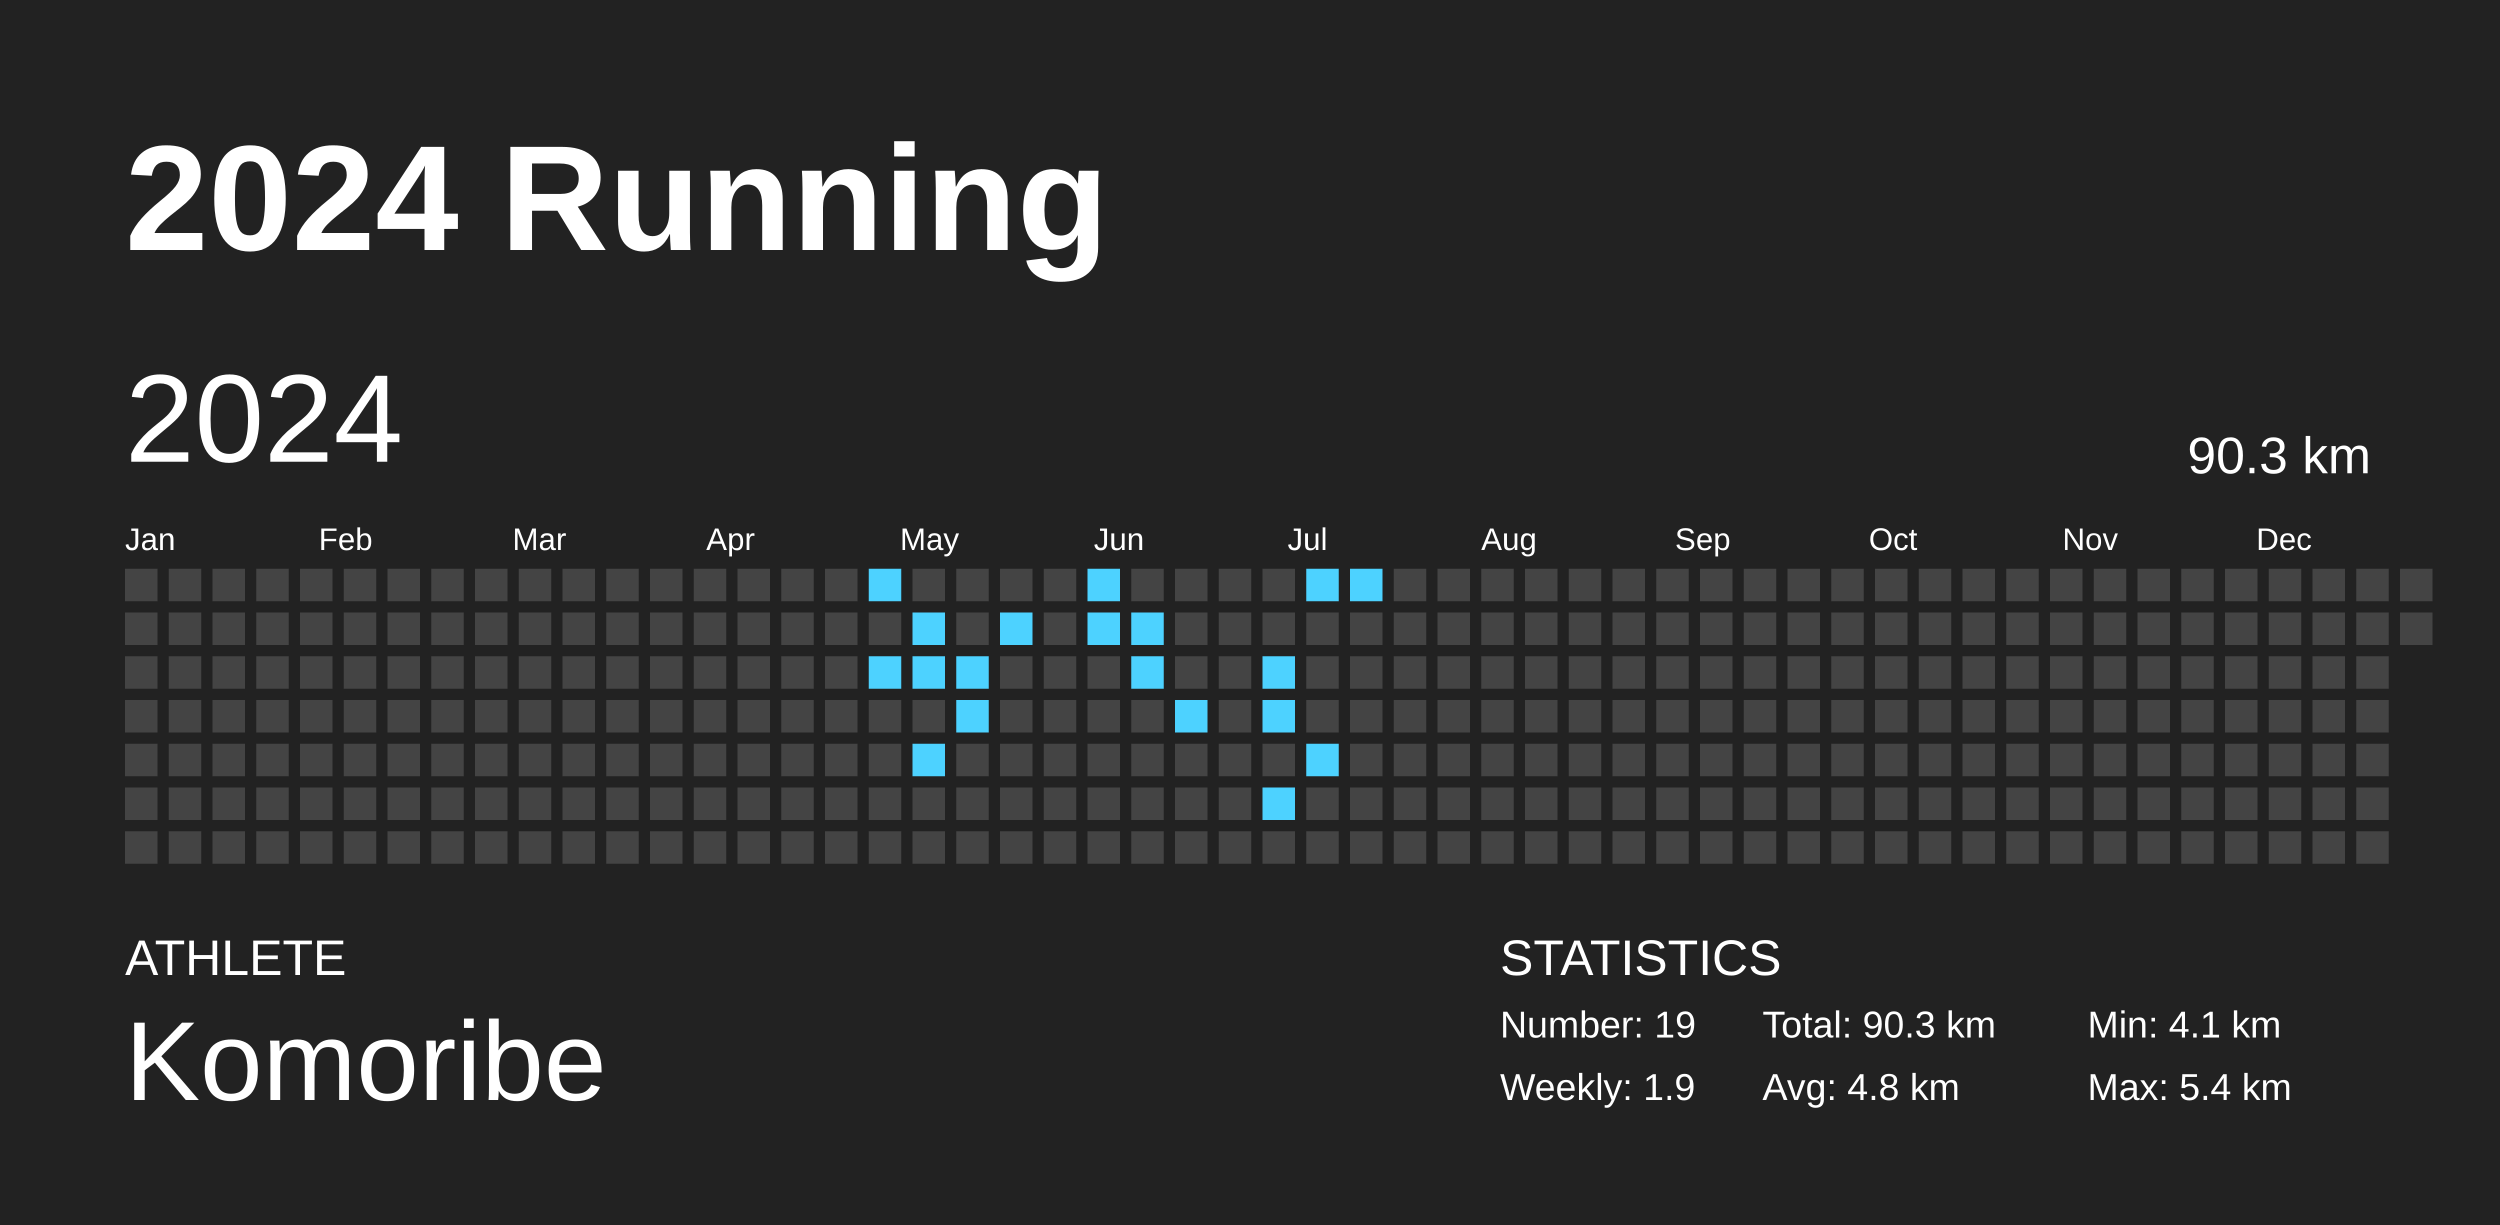
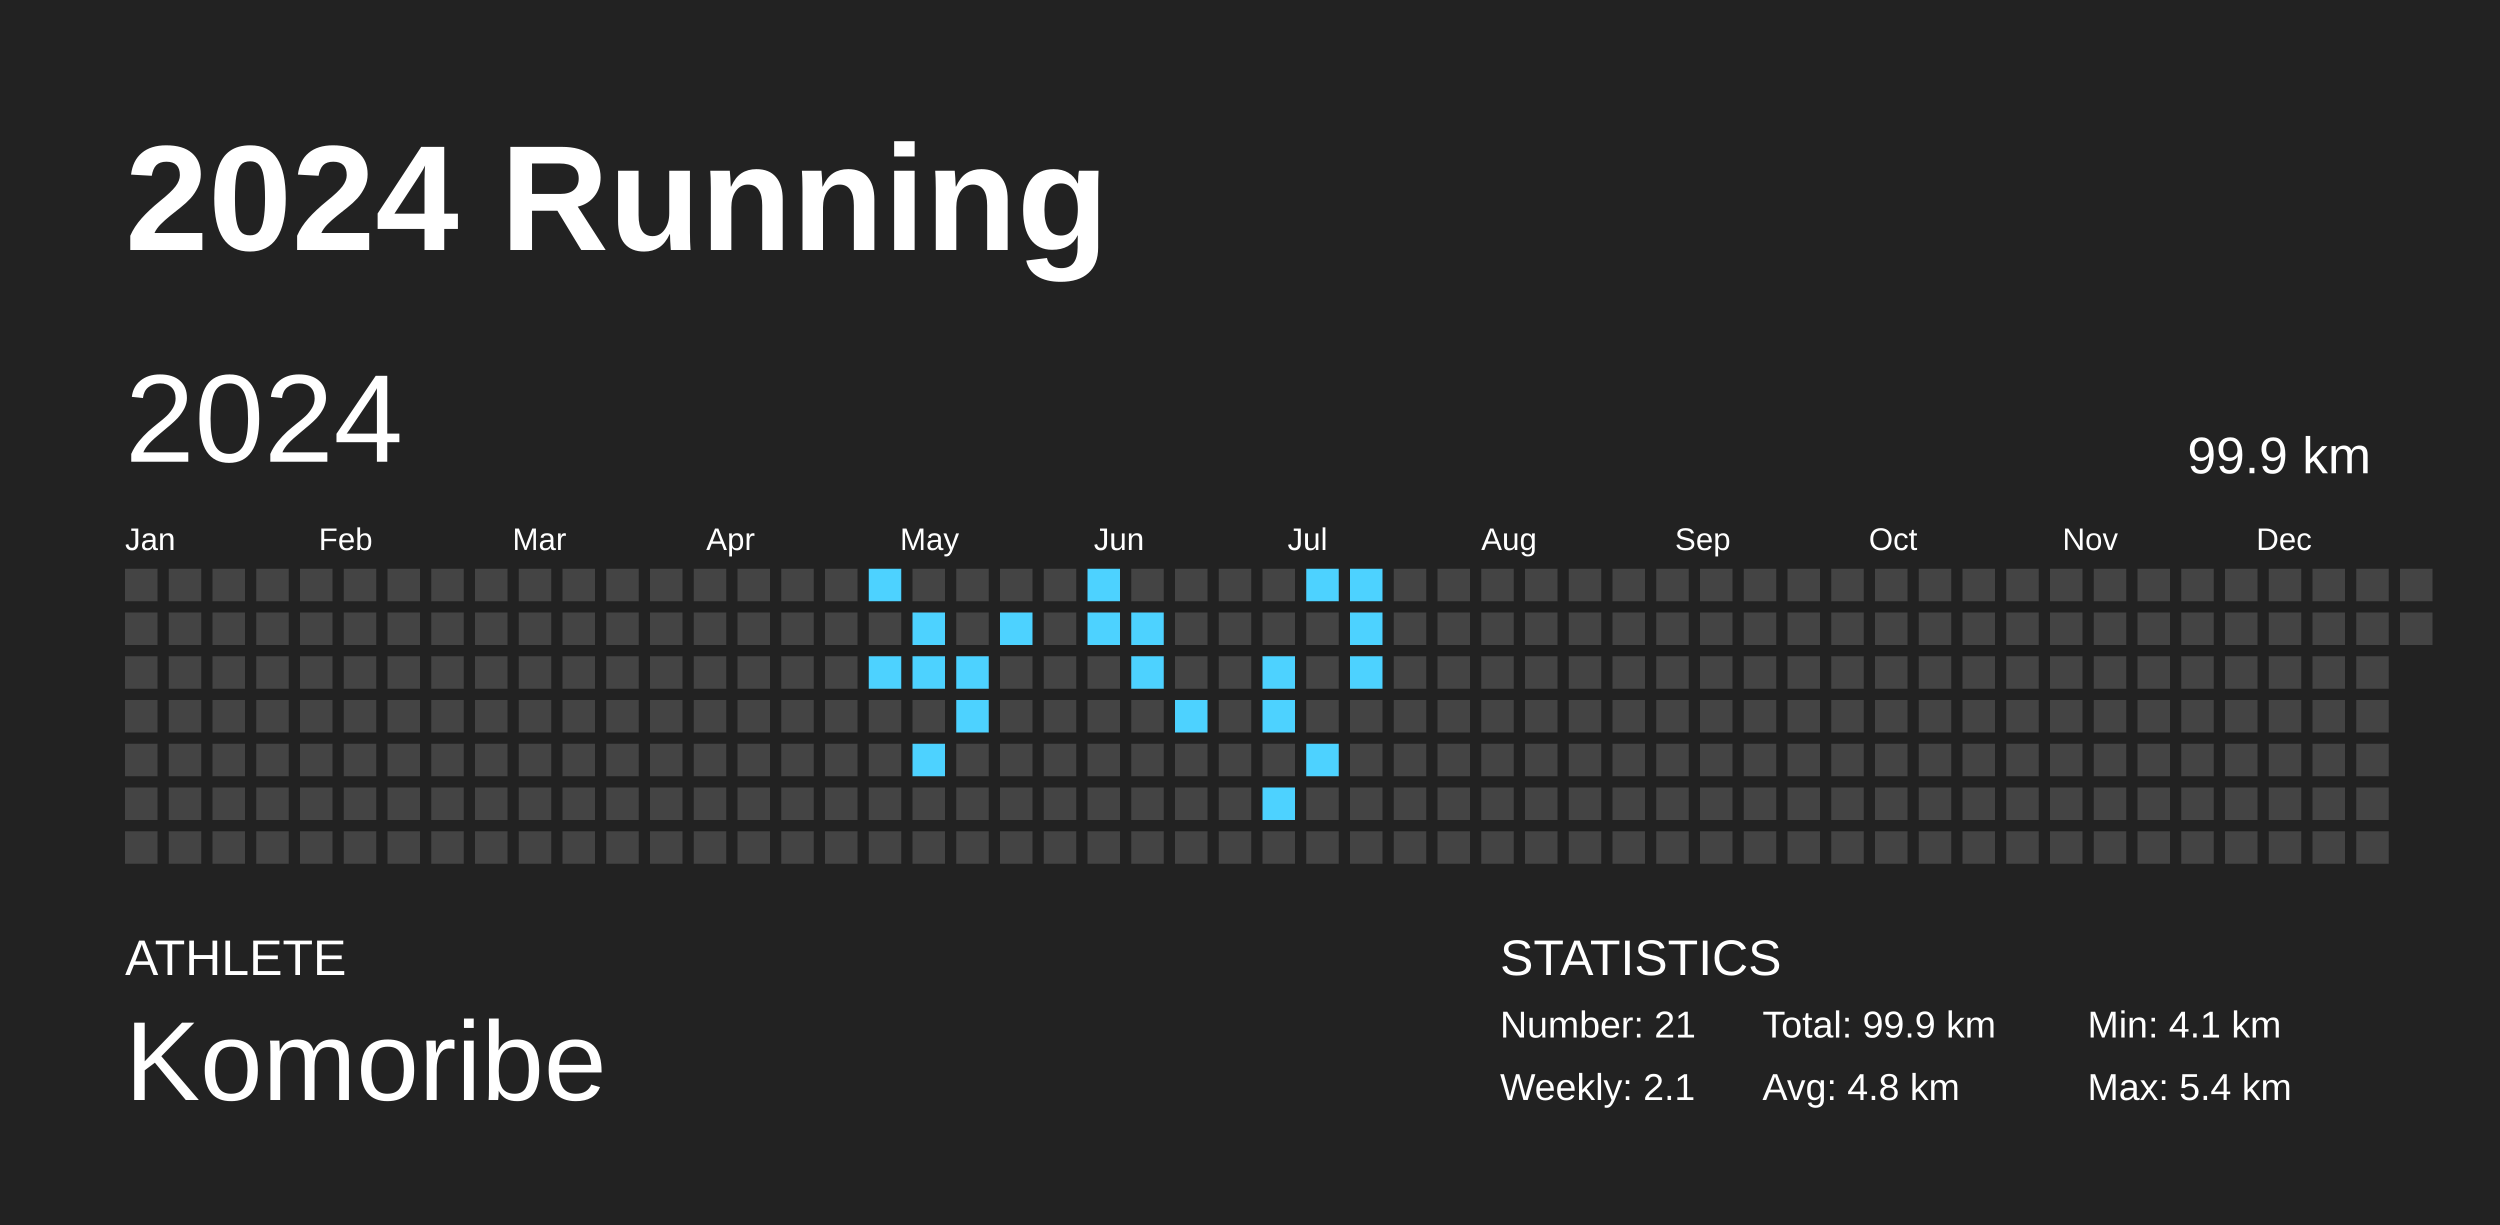
<svg xmlns="http://www.w3.org/2000/svg" baseProfile="full" height="98mm" version="1.1" viewBox="0,0,200,98" width="200mm">
  <defs />
  <rect fill="#222222" height="98" width="200" x="0" y="0" />
  <text fill="#FFFFFF" style="font-size:12px; font-family:Arial; font-weight:bold;" x="10" y="20">2024 Running</text>
  <text fill="#FFFFFF" style="font-size:4px; font-family:Arial" x="10" y="78">ATHLETE</text>
  <text fill="#FFFFFF" style="font-size:9px; font-family:Arial" x="10" y="88">Komoribe</text>
  <text fill="#FFFFFF" style="font-size:4px; font-family:Arial" x="120" y="78">STATISTICS</text>
-   <text fill="#FFFFFF" style="font-size:3px; font-family:Arial" x="120" y="83">Number: 19</text>
-   <text fill="#FFFFFF" style="font-size:3px; font-family:Arial" x="120" y="88">Weekly: 1.9</text>
-   <text fill="#FFFFFF" style="font-size:3px; font-family:Arial" x="141" y="83">Total: 90.3 km</text>
+   <text fill="#FFFFFF" style="font-size:3px; font-family:Arial" x="120" y="83">Number: 21</text>
+   <text fill="#FFFFFF" style="font-size:3px; font-family:Arial" x="120" y="88">Weekly: 2.1</text>
+   <text fill="#FFFFFF" style="font-size:3px; font-family:Arial" x="141" y="83">Total: 99.9 km</text>
  <text fill="#FFFFFF" style="font-size:3px; font-family:Arial" x="141" y="88">Avg: 4.8 km</text>
  <text fill="#FFFFFF" style="font-size:3px; font-family:Arial" x="167" y="83">Min: 4.1 km</text>
  <text fill="#FFFFFF" style="font-size:3px; font-family:Arial" x="167" y="88">Max: 5.4 km</text>
  <text dominant-baseline="hanging" fill="#FFFFFF" style="font-size:10.0px; font-family:Arial;" x="10" y="30">2024</text>
-   <text dominant-baseline="hanging" fill="#FFFFFF" style="font-size:4.125px; font-family:Arial;" x="175" y="35">90.3 km</text>
+   <text dominant-baseline="hanging" fill="#FFFFFF" style="font-size:4.125px; font-family:Arial;" x="175" y="35">99.9 km</text>
  <text fill="#FFFFFF" style="font-size:2.5px; font-family:Arial" x="10.0" y="44">Jan</text>
  <text fill="#FFFFFF" style="font-size:2.5px; font-family:Arial" x="25.5" y="44">Feb</text>
  <text fill="#FFFFFF" style="font-size:2.5px; font-family:Arial" x="41.0" y="44">Mar</text>
  <text fill="#FFFFFF" style="font-size:2.5px; font-family:Arial" x="56.5" y="44">Apr</text>
  <text fill="#FFFFFF" style="font-size:2.5px; font-family:Arial" x="72.0" y="44">May</text>
  <text fill="#FFFFFF" style="font-size:2.5px; font-family:Arial" x="87.5" y="44">Jun</text>
  <text fill="#FFFFFF" style="font-size:2.5px; font-family:Arial" x="103.0" y="44">Jul</text>
  <text fill="#FFFFFF" style="font-size:2.5px; font-family:Arial" x="118.5" y="44">Aug</text>
  <text fill="#FFFFFF" style="font-size:2.5px; font-family:Arial" x="134.0" y="44">Sep</text>
  <text fill="#FFFFFF" style="font-size:2.5px; font-family:Arial" x="149.5" y="44">Oct</text>
  <text fill="#FFFFFF" style="font-size:2.5px; font-family:Arial" x="165.0" y="44">Nov</text>
  <text fill="#FFFFFF" style="font-size:2.5px; font-family:Arial" x="180.5" y="44">Dec</text>
  <rect fill="#444444" height="2.6" width="2.6" x="10.0" y="45.5" />
  <rect fill="#444444" height="2.6" width="2.6" x="10.0" y="49.0" />
  <rect fill="#444444" height="2.6" width="2.6" x="10.0" y="52.5" />
  <rect fill="#444444" height="2.6" width="2.6" x="10.0" y="56.0" />
  <rect fill="#444444" height="2.6" width="2.6" x="10.0" y="59.5" />
  <rect fill="#444444" height="2.6" width="2.6" x="10.0" y="63.0" />
  <rect fill="#444444" height="2.6" width="2.6" x="10.0" y="66.5" />
  <rect fill="#444444" height="2.6" width="2.6" x="13.5" y="45.5" />
  <rect fill="#444444" height="2.6" width="2.6" x="13.5" y="49.0" />
  <rect fill="#444444" height="2.6" width="2.6" x="13.5" y="52.5" />
  <rect fill="#444444" height="2.6" width="2.6" x="13.5" y="56.0" />
  <rect fill="#444444" height="2.6" width="2.6" x="13.5" y="59.5" />
  <rect fill="#444444" height="2.6" width="2.6" x="13.5" y="63.0" />
  <rect fill="#444444" height="2.6" width="2.6" x="13.5" y="66.5" />
  <rect fill="#444444" height="2.6" width="2.6" x="17.0" y="45.5" />
  <rect fill="#444444" height="2.6" width="2.6" x="17.0" y="49.0" />
  <rect fill="#444444" height="2.6" width="2.6" x="17.0" y="52.5" />
  <rect fill="#444444" height="2.6" width="2.6" x="17.0" y="56.0" />
  <rect fill="#444444" height="2.6" width="2.6" x="17.0" y="59.5" />
  <rect fill="#444444" height="2.6" width="2.6" x="17.0" y="63.0" />
  <rect fill="#444444" height="2.6" width="2.6" x="17.0" y="66.5" />
  <rect fill="#444444" height="2.6" width="2.6" x="20.5" y="45.5" />
  <rect fill="#444444" height="2.6" width="2.6" x="20.5" y="49.0" />
  <rect fill="#444444" height="2.6" width="2.6" x="20.5" y="52.5" />
  <rect fill="#444444" height="2.6" width="2.6" x="20.5" y="56.0" />
  <rect fill="#444444" height="2.6" width="2.6" x="20.5" y="59.5" />
  <rect fill="#444444" height="2.6" width="2.6" x="20.5" y="63.0" />
  <rect fill="#444444" height="2.6" width="2.6" x="20.5" y="66.5" />
  <rect fill="#444444" height="2.6" width="2.6" x="24.0" y="45.5" />
  <rect fill="#444444" height="2.6" width="2.6" x="24.0" y="49.0" />
  <rect fill="#444444" height="2.6" width="2.6" x="24.0" y="52.5" />
  <rect fill="#444444" height="2.6" width="2.6" x="24.0" y="56.0" />
  <rect fill="#444444" height="2.6" width="2.6" x="24.0" y="59.5" />
  <rect fill="#444444" height="2.6" width="2.6" x="24.0" y="63.0" />
  <rect fill="#444444" height="2.6" width="2.6" x="24.0" y="66.5" />
  <rect fill="#444444" height="2.6" width="2.6" x="27.5" y="45.5" />
  <rect fill="#444444" height="2.6" width="2.6" x="27.5" y="49.0" />
  <rect fill="#444444" height="2.6" width="2.6" x="27.5" y="52.5" />
  <rect fill="#444444" height="2.6" width="2.6" x="27.5" y="56.0" />
  <rect fill="#444444" height="2.6" width="2.6" x="27.5" y="59.5" />
  <rect fill="#444444" height="2.6" width="2.6" x="27.5" y="63.0" />
  <rect fill="#444444" height="2.6" width="2.6" x="27.5" y="66.5" />
  <rect fill="#444444" height="2.6" width="2.6" x="31.0" y="45.5" />
  <rect fill="#444444" height="2.6" width="2.6" x="31.0" y="49.0" />
  <rect fill="#444444" height="2.6" width="2.6" x="31.0" y="52.5" />
  <rect fill="#444444" height="2.6" width="2.6" x="31.0" y="56.0" />
  <rect fill="#444444" height="2.6" width="2.6" x="31.0" y="59.5" />
  <rect fill="#444444" height="2.6" width="2.6" x="31.0" y="63.0" />
  <rect fill="#444444" height="2.6" width="2.6" x="31.0" y="66.5" />
  <rect fill="#444444" height="2.6" width="2.6" x="34.5" y="45.5" />
  <rect fill="#444444" height="2.6" width="2.6" x="34.5" y="49.0" />
  <rect fill="#444444" height="2.6" width="2.6" x="34.5" y="52.5" />
  <rect fill="#444444" height="2.6" width="2.6" x="34.5" y="56.0" />
  <rect fill="#444444" height="2.6" width="2.6" x="34.5" y="59.5" />
  <rect fill="#444444" height="2.6" width="2.6" x="34.5" y="63.0" />
  <rect fill="#444444" height="2.6" width="2.6" x="34.5" y="66.5" />
  <rect fill="#444444" height="2.6" width="2.6" x="38.0" y="45.5" />
  <rect fill="#444444" height="2.6" width="2.6" x="38.0" y="49.0" />
  <rect fill="#444444" height="2.6" width="2.6" x="38.0" y="52.5" />
  <rect fill="#444444" height="2.6" width="2.6" x="38.0" y="56.0" />
  <rect fill="#444444" height="2.6" width="2.6" x="38.0" y="59.5" />
  <rect fill="#444444" height="2.6" width="2.6" x="38.0" y="63.0" />
  <rect fill="#444444" height="2.6" width="2.6" x="38.0" y="66.5" />
  <rect fill="#444444" height="2.6" width="2.6" x="41.5" y="45.5" />
  <rect fill="#444444" height="2.6" width="2.6" x="41.5" y="49.0" />
  <rect fill="#444444" height="2.6" width="2.6" x="41.5" y="52.5" />
  <rect fill="#444444" height="2.6" width="2.6" x="41.5" y="56.0" />
  <rect fill="#444444" height="2.6" width="2.6" x="41.5" y="59.5" />
  <rect fill="#444444" height="2.6" width="2.6" x="41.5" y="63.0" />
  <rect fill="#444444" height="2.6" width="2.6" x="41.5" y="66.5" />
  <rect fill="#444444" height="2.6" width="2.6" x="45.0" y="45.5" />
  <rect fill="#444444" height="2.6" width="2.6" x="45.0" y="49.0" />
  <rect fill="#444444" height="2.6" width="2.6" x="45.0" y="52.5" />
  <rect fill="#444444" height="2.6" width="2.6" x="45.0" y="56.0" />
  <rect fill="#444444" height="2.6" width="2.6" x="45.0" y="59.5" />
  <rect fill="#444444" height="2.6" width="2.6" x="45.0" y="63.0" />
  <rect fill="#444444" height="2.6" width="2.6" x="45.0" y="66.5" />
  <rect fill="#444444" height="2.6" width="2.6" x="48.5" y="45.5" />
  <rect fill="#444444" height="2.6" width="2.6" x="48.5" y="49.0" />
  <rect fill="#444444" height="2.6" width="2.6" x="48.5" y="52.5" />
  <rect fill="#444444" height="2.6" width="2.6" x="48.5" y="56.0" />
  <rect fill="#444444" height="2.6" width="2.6" x="48.5" y="59.5" />
  <rect fill="#444444" height="2.6" width="2.6" x="48.5" y="63.0" />
  <rect fill="#444444" height="2.6" width="2.6" x="48.5" y="66.5" />
  <rect fill="#444444" height="2.6" width="2.6" x="52.0" y="45.5" />
  <rect fill="#444444" height="2.6" width="2.6" x="52.0" y="49.0" />
  <rect fill="#444444" height="2.6" width="2.6" x="52.0" y="52.5" />
  <rect fill="#444444" height="2.6" width="2.6" x="52.0" y="56.0" />
  <rect fill="#444444" height="2.6" width="2.6" x="52.0" y="59.5" />
  <rect fill="#444444" height="2.6" width="2.6" x="52.0" y="63.0" />
  <rect fill="#444444" height="2.6" width="2.6" x="52.0" y="66.5" />
  <rect fill="#444444" height="2.6" width="2.6" x="55.5" y="45.5" />
  <rect fill="#444444" height="2.6" width="2.6" x="55.5" y="49.0" />
  <rect fill="#444444" height="2.6" width="2.6" x="55.5" y="52.5" />
  <rect fill="#444444" height="2.6" width="2.6" x="55.5" y="56.0" />
  <rect fill="#444444" height="2.6" width="2.6" x="55.5" y="59.5" />
  <rect fill="#444444" height="2.6" width="2.6" x="55.5" y="63.0" />
  <rect fill="#444444" height="2.6" width="2.6" x="55.5" y="66.5" />
  <rect fill="#444444" height="2.6" width="2.6" x="59.0" y="45.5" />
  <rect fill="#444444" height="2.6" width="2.6" x="59.0" y="49.0" />
  <rect fill="#444444" height="2.6" width="2.6" x="59.0" y="52.5" />
  <rect fill="#444444" height="2.6" width="2.6" x="59.0" y="56.0" />
  <rect fill="#444444" height="2.6" width="2.6" x="59.0" y="59.5" />
  <rect fill="#444444" height="2.6" width="2.6" x="59.0" y="63.0" />
  <rect fill="#444444" height="2.6" width="2.6" x="59.0" y="66.5" />
  <rect fill="#444444" height="2.6" width="2.6" x="62.5" y="45.5" />
  <rect fill="#444444" height="2.6" width="2.6" x="62.5" y="49.0" />
  <rect fill="#444444" height="2.6" width="2.6" x="62.5" y="52.5" />
  <rect fill="#444444" height="2.6" width="2.6" x="62.5" y="56.0" />
  <rect fill="#444444" height="2.6" width="2.6" x="62.5" y="59.5" />
  <rect fill="#444444" height="2.6" width="2.6" x="62.5" y="63.0" />
  <rect fill="#444444" height="2.6" width="2.6" x="62.5" y="66.5" />
  <rect fill="#444444" height="2.6" width="2.6" x="66.0" y="45.5" />
  <rect fill="#444444" height="2.6" width="2.6" x="66.0" y="49.0" />
  <rect fill="#444444" height="2.6" width="2.6" x="66.0" y="52.5" />
  <rect fill="#444444" height="2.6" width="2.6" x="66.0" y="56.0" />
  <rect fill="#444444" height="2.6" width="2.6" x="66.0" y="59.5" />
  <rect fill="#444444" height="2.6" width="2.6" x="66.0" y="63.0" />
  <rect fill="#444444" height="2.6" width="2.6" x="66.0" y="66.5" />
  <rect fill="#4dd2ff" height="2.6" width="2.6" x="69.5" y="45.5" />
  <rect fill="#444444" height="2.6" width="2.6" x="69.5" y="49.0" />
  <rect fill="#4dd2ff" height="2.6" width="2.6" x="69.5" y="52.5" />
  <rect fill="#444444" height="2.6" width="2.6" x="69.5" y="56.0" />
  <rect fill="#444444" height="2.6" width="2.6" x="69.5" y="59.5" />
  <rect fill="#444444" height="2.6" width="2.6" x="69.5" y="63.0" />
  <rect fill="#444444" height="2.6" width="2.6" x="69.5" y="66.5" />
  <rect fill="#444444" height="2.6" width="2.6" x="73.0" y="45.5" />
  <rect fill="#4dd2ff" height="2.6" width="2.6" x="73.0" y="49.0" />
  <rect fill="#4dd2ff" height="2.6" width="2.6" x="73.0" y="52.5" />
  <rect fill="#444444" height="2.6" width="2.6" x="73.0" y="56.0" />
  <rect fill="#4dd2ff" height="2.6" width="2.6" x="73.0" y="59.5" />
  <rect fill="#444444" height="2.6" width="2.6" x="73.0" y="63.0" />
  <rect fill="#444444" height="2.6" width="2.6" x="73.0" y="66.5" />
  <rect fill="#444444" height="2.6" width="2.6" x="76.5" y="45.5" />
  <rect fill="#444444" height="2.6" width="2.6" x="76.5" y="49.0" />
  <rect fill="#4dd2ff" height="2.6" width="2.6" x="76.5" y="52.5" />
  <rect fill="#4dd2ff" height="2.6" width="2.6" x="76.5" y="56.0" />
  <rect fill="#444444" height="2.6" width="2.6" x="76.5" y="59.5" />
  <rect fill="#444444" height="2.6" width="2.6" x="76.5" y="63.0" />
  <rect fill="#444444" height="2.6" width="2.6" x="76.5" y="66.5" />
  <rect fill="#444444" height="2.6" width="2.6" x="80.0" y="45.5" />
  <rect fill="#4dd2ff" height="2.6" width="2.6" x="80.0" y="49.0" />
  <rect fill="#444444" height="2.6" width="2.6" x="80.0" y="52.5" />
  <rect fill="#444444" height="2.6" width="2.6" x="80.0" y="56.0" />
  <rect fill="#444444" height="2.6" width="2.6" x="80.0" y="59.5" />
  <rect fill="#444444" height="2.6" width="2.6" x="80.0" y="63.0" />
  <rect fill="#444444" height="2.6" width="2.6" x="80.0" y="66.5" />
  <rect fill="#444444" height="2.6" width="2.6" x="83.5" y="45.5" />
  <rect fill="#444444" height="2.6" width="2.6" x="83.5" y="49.0" />
  <rect fill="#444444" height="2.6" width="2.6" x="83.5" y="52.5" />
  <rect fill="#444444" height="2.6" width="2.6" x="83.5" y="56.0" />
  <rect fill="#444444" height="2.6" width="2.6" x="83.5" y="59.5" />
  <rect fill="#444444" height="2.6" width="2.6" x="83.5" y="63.0" />
  <rect fill="#444444" height="2.6" width="2.6" x="83.5" y="66.5" />
  <rect fill="#4dd2ff" height="2.6" width="2.6" x="87.0" y="45.5" />
  <rect fill="#4dd2ff" height="2.6" width="2.6" x="87.0" y="49.0" />
  <rect fill="#444444" height="2.6" width="2.6" x="87.0" y="52.5" />
  <rect fill="#444444" height="2.6" width="2.6" x="87.0" y="56.0" />
  <rect fill="#444444" height="2.6" width="2.6" x="87.0" y="59.5" />
  <rect fill="#444444" height="2.6" width="2.6" x="87.0" y="63.0" />
  <rect fill="#444444" height="2.6" width="2.6" x="87.0" y="66.5" />
  <rect fill="#444444" height="2.6" width="2.6" x="90.5" y="45.5" />
  <rect fill="#4dd2ff" height="2.6" width="2.6" x="90.5" y="49.0" />
  <rect fill="#4dd2ff" height="2.6" width="2.6" x="90.5" y="52.5" />
  <rect fill="#444444" height="2.6" width="2.6" x="90.5" y="56.0" />
  <rect fill="#444444" height="2.6" width="2.6" x="90.5" y="59.5" />
  <rect fill="#444444" height="2.6" width="2.6" x="90.5" y="63.0" />
  <rect fill="#444444" height="2.6" width="2.6" x="90.5" y="66.5" />
  <rect fill="#444444" height="2.6" width="2.6" x="94.0" y="45.5" />
  <rect fill="#444444" height="2.6" width="2.6" x="94.0" y="49.0" />
  <rect fill="#444444" height="2.6" width="2.6" x="94.0" y="52.5" />
  <rect fill="#4dd2ff" height="2.6" width="2.6" x="94.0" y="56.0" />
  <rect fill="#444444" height="2.6" width="2.6" x="94.0" y="59.5" />
  <rect fill="#444444" height="2.6" width="2.6" x="94.0" y="63.0" />
  <rect fill="#444444" height="2.6" width="2.6" x="94.0" y="66.5" />
  <rect fill="#444444" height="2.6" width="2.6" x="97.5" y="45.5" />
  <rect fill="#444444" height="2.6" width="2.6" x="97.5" y="49.0" />
  <rect fill="#444444" height="2.6" width="2.6" x="97.5" y="52.5" />
  <rect fill="#444444" height="2.6" width="2.6" x="97.5" y="56.0" />
  <rect fill="#444444" height="2.6" width="2.6" x="97.5" y="59.5" />
  <rect fill="#444444" height="2.6" width="2.6" x="97.5" y="63.0" />
  <rect fill="#444444" height="2.6" width="2.6" x="97.5" y="66.5" />
  <rect fill="#444444" height="2.6" width="2.6" x="101.0" y="45.5" />
  <rect fill="#444444" height="2.6" width="2.6" x="101.0" y="49.0" />
  <rect fill="#4dd2ff" height="2.6" width="2.6" x="101.0" y="52.5" />
  <rect fill="#4dd2ff" height="2.6" width="2.6" x="101.0" y="56.0" />
  <rect fill="#444444" height="2.6" width="2.6" x="101.0" y="59.5" />
  <rect fill="#4dd2ff" height="2.6" width="2.6" x="101.0" y="63.0" />
  <rect fill="#444444" height="2.6" width="2.6" x="101.0" y="66.5" />
  <rect fill="#4dd2ff" height="2.6" width="2.6" x="104.5" y="45.5" />
  <rect fill="#444444" height="2.6" width="2.6" x="104.5" y="49.0" />
  <rect fill="#444444" height="2.6" width="2.6" x="104.5" y="52.5" />
  <rect fill="#444444" height="2.6" width="2.6" x="104.5" y="56.0" />
  <rect fill="#4dd2ff" height="2.6" width="2.6" x="104.5" y="59.5" />
  <rect fill="#444444" height="2.6" width="2.6" x="104.5" y="63.0" />
  <rect fill="#444444" height="2.6" width="2.6" x="104.5" y="66.5" />
  <rect fill="#4dd2ff" height="2.6" width="2.6" x="108.0" y="45.5" />
-   <rect fill="#444444" height="2.6" width="2.6" x="108.0" y="49.0" />
-   <rect fill="#444444" height="2.6" width="2.6" x="108.0" y="52.5" />
+   <rect fill="#4dd2ff" height="2.6" width="2.6" x="108.0" y="49.0" />
+   <rect fill="#4dd2ff" height="2.6" width="2.6" x="108.0" y="52.5" />
  <rect fill="#444444" height="2.6" width="2.6" x="108.0" y="56.0" />
  <rect fill="#444444" height="2.6" width="2.6" x="108.0" y="59.5" />
  <rect fill="#444444" height="2.6" width="2.6" x="108.0" y="63.0" />
  <rect fill="#444444" height="2.6" width="2.6" x="108.0" y="66.5" />
  <rect fill="#444444" height="2.6" width="2.6" x="111.5" y="45.5" />
  <rect fill="#444444" height="2.6" width="2.6" x="111.5" y="49.0" />
  <rect fill="#444444" height="2.6" width="2.6" x="111.5" y="52.5" />
  <rect fill="#444444" height="2.6" width="2.6" x="111.5" y="56.0" />
  <rect fill="#444444" height="2.6" width="2.6" x="111.5" y="59.5" />
  <rect fill="#444444" height="2.6" width="2.6" x="111.5" y="63.0" />
  <rect fill="#444444" height="2.6" width="2.6" x="111.5" y="66.5" />
  <rect fill="#444444" height="2.6" width="2.6" x="115.0" y="45.5" />
  <rect fill="#444444" height="2.6" width="2.6" x="115.0" y="49.0" />
  <rect fill="#444444" height="2.6" width="2.6" x="115.0" y="52.5" />
  <rect fill="#444444" height="2.6" width="2.6" x="115.0" y="56.0" />
  <rect fill="#444444" height="2.6" width="2.6" x="115.0" y="59.5" />
  <rect fill="#444444" height="2.6" width="2.6" x="115.0" y="63.0" />
  <rect fill="#444444" height="2.6" width="2.6" x="115.0" y="66.5" />
  <rect fill="#444444" height="2.6" width="2.6" x="118.5" y="45.5" />
  <rect fill="#444444" height="2.6" width="2.6" x="118.5" y="49.0" />
  <rect fill="#444444" height="2.6" width="2.6" x="118.5" y="52.5" />
  <rect fill="#444444" height="2.6" width="2.6" x="118.5" y="56.0" />
  <rect fill="#444444" height="2.6" width="2.6" x="118.5" y="59.5" />
  <rect fill="#444444" height="2.6" width="2.6" x="118.5" y="63.0" />
  <rect fill="#444444" height="2.6" width="2.6" x="118.5" y="66.5" />
  <rect fill="#444444" height="2.6" width="2.6" x="122.0" y="45.5" />
  <rect fill="#444444" height="2.6" width="2.6" x="122.0" y="49.0" />
  <rect fill="#444444" height="2.6" width="2.6" x="122.0" y="52.5" />
  <rect fill="#444444" height="2.6" width="2.6" x="122.0" y="56.0" />
  <rect fill="#444444" height="2.6" width="2.6" x="122.0" y="59.5" />
  <rect fill="#444444" height="2.6" width="2.6" x="122.0" y="63.0" />
  <rect fill="#444444" height="2.6" width="2.6" x="122.0" y="66.5" />
  <rect fill="#444444" height="2.6" width="2.6" x="125.5" y="45.5" />
  <rect fill="#444444" height="2.6" width="2.6" x="125.5" y="49.0" />
  <rect fill="#444444" height="2.6" width="2.6" x="125.5" y="52.5" />
  <rect fill="#444444" height="2.6" width="2.6" x="125.5" y="56.0" />
  <rect fill="#444444" height="2.6" width="2.6" x="125.5" y="59.5" />
  <rect fill="#444444" height="2.6" width="2.6" x="125.5" y="63.0" />
  <rect fill="#444444" height="2.6" width="2.6" x="125.5" y="66.5" />
  <rect fill="#444444" height="2.6" width="2.6" x="129.0" y="45.5" />
  <rect fill="#444444" height="2.6" width="2.6" x="129.0" y="49.0" />
  <rect fill="#444444" height="2.6" width="2.6" x="129.0" y="52.5" />
  <rect fill="#444444" height="2.6" width="2.6" x="129.0" y="56.0" />
  <rect fill="#444444" height="2.6" width="2.6" x="129.0" y="59.5" />
  <rect fill="#444444" height="2.6" width="2.6" x="129.0" y="63.0" />
  <rect fill="#444444" height="2.6" width="2.6" x="129.0" y="66.5" />
  <rect fill="#444444" height="2.6" width="2.6" x="132.5" y="45.5" />
  <rect fill="#444444" height="2.6" width="2.6" x="132.5" y="49.0" />
  <rect fill="#444444" height="2.6" width="2.6" x="132.5" y="52.5" />
  <rect fill="#444444" height="2.6" width="2.6" x="132.5" y="56.0" />
  <rect fill="#444444" height="2.6" width="2.6" x="132.5" y="59.5" />
  <rect fill="#444444" height="2.6" width="2.6" x="132.5" y="63.0" />
  <rect fill="#444444" height="2.6" width="2.6" x="132.5" y="66.5" />
  <rect fill="#444444" height="2.6" width="2.6" x="136.0" y="45.5" />
  <rect fill="#444444" height="2.6" width="2.6" x="136.0" y="49.0" />
  <rect fill="#444444" height="2.6" width="2.6" x="136.0" y="52.5" />
  <rect fill="#444444" height="2.6" width="2.6" x="136.0" y="56.0" />
  <rect fill="#444444" height="2.6" width="2.6" x="136.0" y="59.5" />
  <rect fill="#444444" height="2.6" width="2.6" x="136.0" y="63.0" />
  <rect fill="#444444" height="2.6" width="2.6" x="136.0" y="66.5" />
  <rect fill="#444444" height="2.6" width="2.6" x="139.5" y="45.5" />
  <rect fill="#444444" height="2.6" width="2.6" x="139.5" y="49.0" />
  <rect fill="#444444" height="2.6" width="2.6" x="139.5" y="52.5" />
  <rect fill="#444444" height="2.6" width="2.6" x="139.5" y="56.0" />
  <rect fill="#444444" height="2.6" width="2.6" x="139.5" y="59.5" />
  <rect fill="#444444" height="2.6" width="2.6" x="139.5" y="63.0" />
  <rect fill="#444444" height="2.6" width="2.6" x="139.5" y="66.5" />
  <rect fill="#444444" height="2.6" width="2.6" x="143.0" y="45.5" />
  <rect fill="#444444" height="2.6" width="2.6" x="143.0" y="49.0" />
  <rect fill="#444444" height="2.6" width="2.6" x="143.0" y="52.5" />
  <rect fill="#444444" height="2.6" width="2.6" x="143.0" y="56.0" />
  <rect fill="#444444" height="2.6" width="2.6" x="143.0" y="59.5" />
  <rect fill="#444444" height="2.6" width="2.6" x="143.0" y="63.0" />
  <rect fill="#444444" height="2.6" width="2.6" x="143.0" y="66.5" />
  <rect fill="#444444" height="2.6" width="2.6" x="146.5" y="45.5" />
  <rect fill="#444444" height="2.6" width="2.6" x="146.5" y="49.0" />
  <rect fill="#444444" height="2.6" width="2.6" x="146.5" y="52.5" />
  <rect fill="#444444" height="2.6" width="2.6" x="146.5" y="56.0" />
  <rect fill="#444444" height="2.6" width="2.6" x="146.5" y="59.5" />
  <rect fill="#444444" height="2.6" width="2.6" x="146.5" y="63.0" />
  <rect fill="#444444" height="2.6" width="2.6" x="146.5" y="66.5" />
  <rect fill="#444444" height="2.6" width="2.6" x="150.0" y="45.5" />
  <rect fill="#444444" height="2.6" width="2.6" x="150.0" y="49.0" />
  <rect fill="#444444" height="2.6" width="2.6" x="150.0" y="52.5" />
  <rect fill="#444444" height="2.6" width="2.6" x="150.0" y="56.0" />
  <rect fill="#444444" height="2.6" width="2.6" x="150.0" y="59.5" />
  <rect fill="#444444" height="2.6" width="2.6" x="150.0" y="63.0" />
  <rect fill="#444444" height="2.6" width="2.6" x="150.0" y="66.5" />
  <rect fill="#444444" height="2.6" width="2.6" x="153.5" y="45.5" />
  <rect fill="#444444" height="2.6" width="2.6" x="153.5" y="49.0" />
  <rect fill="#444444" height="2.6" width="2.6" x="153.5" y="52.5" />
  <rect fill="#444444" height="2.6" width="2.6" x="153.5" y="56.0" />
  <rect fill="#444444" height="2.6" width="2.6" x="153.5" y="59.5" />
  <rect fill="#444444" height="2.6" width="2.6" x="153.5" y="63.0" />
  <rect fill="#444444" height="2.6" width="2.6" x="153.5" y="66.5" />
  <rect fill="#444444" height="2.6" width="2.6" x="157.0" y="45.5" />
  <rect fill="#444444" height="2.6" width="2.6" x="157.0" y="49.0" />
  <rect fill="#444444" height="2.6" width="2.6" x="157.0" y="52.5" />
  <rect fill="#444444" height="2.6" width="2.6" x="157.0" y="56.0" />
  <rect fill="#444444" height="2.6" width="2.6" x="157.0" y="59.5" />
  <rect fill="#444444" height="2.6" width="2.6" x="157.0" y="63.0" />
  <rect fill="#444444" height="2.6" width="2.6" x="157.0" y="66.5" />
  <rect fill="#444444" height="2.6" width="2.6" x="160.5" y="45.5" />
  <rect fill="#444444" height="2.6" width="2.6" x="160.5" y="49.0" />
  <rect fill="#444444" height="2.6" width="2.6" x="160.5" y="52.5" />
  <rect fill="#444444" height="2.6" width="2.6" x="160.5" y="56.0" />
  <rect fill="#444444" height="2.6" width="2.6" x="160.5" y="59.5" />
  <rect fill="#444444" height="2.6" width="2.6" x="160.5" y="63.0" />
  <rect fill="#444444" height="2.6" width="2.6" x="160.5" y="66.5" />
  <rect fill="#444444" height="2.6" width="2.6" x="164.0" y="45.5" />
  <rect fill="#444444" height="2.6" width="2.6" x="164.0" y="49.0" />
  <rect fill="#444444" height="2.6" width="2.6" x="164.0" y="52.5" />
  <rect fill="#444444" height="2.6" width="2.6" x="164.0" y="56.0" />
  <rect fill="#444444" height="2.6" width="2.6" x="164.0" y="59.5" />
  <rect fill="#444444" height="2.6" width="2.6" x="164.0" y="63.0" />
  <rect fill="#444444" height="2.6" width="2.6" x="164.0" y="66.5" />
  <rect fill="#444444" height="2.6" width="2.6" x="167.5" y="45.5" />
  <rect fill="#444444" height="2.6" width="2.6" x="167.5" y="49.0" />
  <rect fill="#444444" height="2.6" width="2.6" x="167.5" y="52.5" />
  <rect fill="#444444" height="2.6" width="2.6" x="167.5" y="56.0" />
  <rect fill="#444444" height="2.6" width="2.6" x="167.5" y="59.5" />
  <rect fill="#444444" height="2.6" width="2.6" x="167.5" y="63.0" />
  <rect fill="#444444" height="2.6" width="2.6" x="167.5" y="66.5" />
  <rect fill="#444444" height="2.6" width="2.6" x="171.0" y="45.5" />
  <rect fill="#444444" height="2.6" width="2.6" x="171.0" y="49.0" />
  <rect fill="#444444" height="2.6" width="2.6" x="171.0" y="52.5" />
  <rect fill="#444444" height="2.6" width="2.6" x="171.0" y="56.0" />
  <rect fill="#444444" height="2.6" width="2.6" x="171.0" y="59.5" />
  <rect fill="#444444" height="2.6" width="2.6" x="171.0" y="63.0" />
  <rect fill="#444444" height="2.6" width="2.6" x="171.0" y="66.5" />
  <rect fill="#444444" height="2.6" width="2.6" x="174.5" y="45.5" />
  <rect fill="#444444" height="2.6" width="2.6" x="174.5" y="49.0" />
  <rect fill="#444444" height="2.6" width="2.6" x="174.5" y="52.5" />
  <rect fill="#444444" height="2.6" width="2.6" x="174.5" y="56.0" />
  <rect fill="#444444" height="2.6" width="2.6" x="174.5" y="59.5" />
  <rect fill="#444444" height="2.6" width="2.6" x="174.5" y="63.0" />
  <rect fill="#444444" height="2.6" width="2.6" x="174.5" y="66.5" />
  <rect fill="#444444" height="2.6" width="2.6" x="178.0" y="45.5" />
  <rect fill="#444444" height="2.6" width="2.6" x="178.0" y="49.0" />
  <rect fill="#444444" height="2.6" width="2.6" x="178.0" y="52.5" />
  <rect fill="#444444" height="2.6" width="2.6" x="178.0" y="56.0" />
  <rect fill="#444444" height="2.6" width="2.6" x="178.0" y="59.5" />
  <rect fill="#444444" height="2.6" width="2.6" x="178.0" y="63.0" />
  <rect fill="#444444" height="2.6" width="2.6" x="178.0" y="66.5" />
  <rect fill="#444444" height="2.6" width="2.6" x="181.5" y="45.5" />
  <rect fill="#444444" height="2.6" width="2.6" x="181.5" y="49.0" />
  <rect fill="#444444" height="2.6" width="2.6" x="181.5" y="52.5" />
  <rect fill="#444444" height="2.6" width="2.6" x="181.5" y="56.0" />
  <rect fill="#444444" height="2.6" width="2.6" x="181.5" y="59.5" />
  <rect fill="#444444" height="2.6" width="2.6" x="181.5" y="63.0" />
  <rect fill="#444444" height="2.6" width="2.6" x="181.5" y="66.5" />
  <rect fill="#444444" height="2.6" width="2.6" x="185.0" y="45.5" />
  <rect fill="#444444" height="2.6" width="2.6" x="185.0" y="49.0" />
  <rect fill="#444444" height="2.6" width="2.6" x="185.0" y="52.5" />
  <rect fill="#444444" height="2.6" width="2.6" x="185.0" y="56.0" />
  <rect fill="#444444" height="2.6" width="2.6" x="185.0" y="59.5" />
  <rect fill="#444444" height="2.6" width="2.6" x="185.0" y="63.0" />
  <rect fill="#444444" height="2.6" width="2.6" x="185.0" y="66.5" />
  <rect fill="#444444" height="2.6" width="2.6" x="188.5" y="45.5" />
  <rect fill="#444444" height="2.6" width="2.6" x="188.5" y="49.0" />
  <rect fill="#444444" height="2.6" width="2.6" x="188.5" y="52.5" />
  <rect fill="#444444" height="2.6" width="2.6" x="188.5" y="56.0" />
  <rect fill="#444444" height="2.6" width="2.6" x="188.5" y="59.5" />
  <rect fill="#444444" height="2.6" width="2.6" x="188.5" y="63.0" />
  <rect fill="#444444" height="2.6" width="2.6" x="188.5" y="66.5" />
  <rect fill="#444444" height="2.6" width="2.6" x="192.0" y="45.5" />
  <rect fill="#444444" height="2.6" width="2.6" x="192.0" y="49.0" />
</svg>
